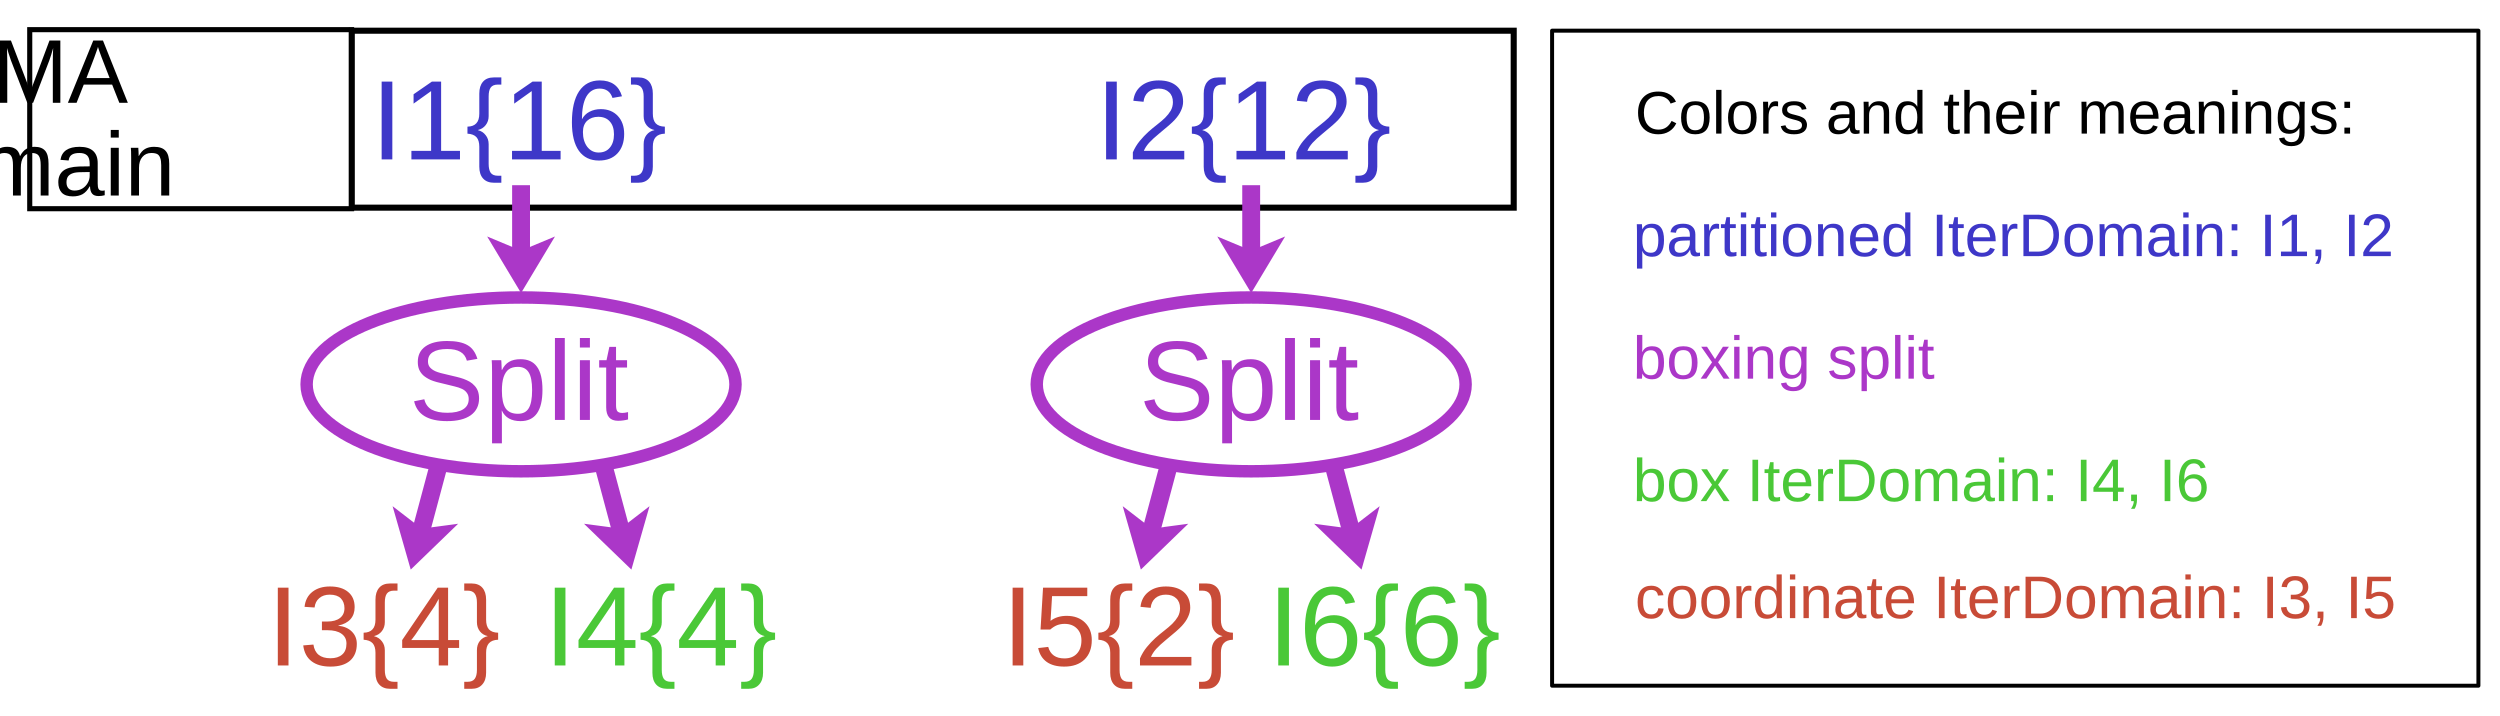
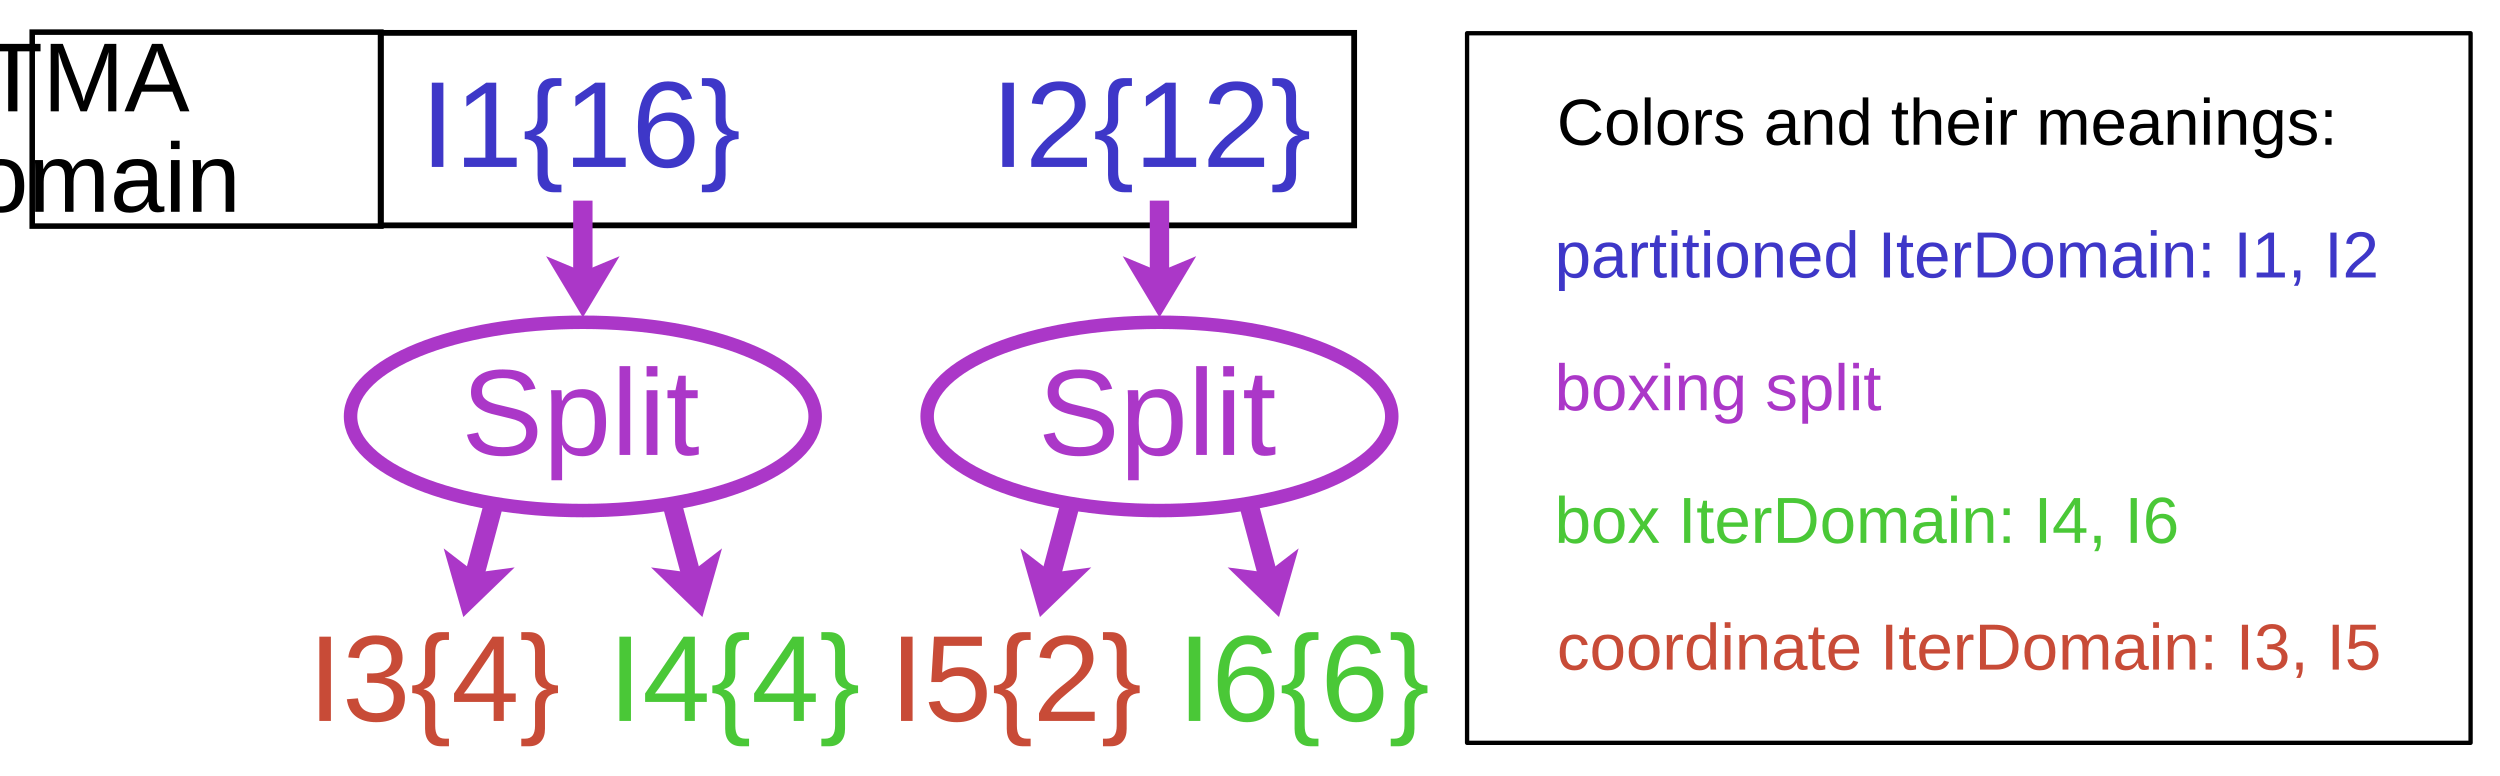
- <svg xmlns="http://www.w3.org/2000/svg" width="234mm" height="67mm" viewBox="0 0 234 67" version="1.1" id="svg1" xml:space="preserve">
+ <svg xmlns="http://www.w3.org/2000/svg" width="216mm" height="67mm" viewBox="0 0 216 67" version="1.1" id="svg1" xml:space="preserve">
  <defs id="defs1" />
  <g id="layer1">
-     <g id="g11" transform="translate(-6.879167,-3.738952)">
-       <text xml:space="preserve" style="font-style:normal;font-weight:normal;font-size:10.583px;line-height:1.25;font-family:sans-serif;fill:#000000;fill-opacity:1;stroke:none;stroke-width:0.265" x="41.632" y="18.656" id="text1-3-2">
-         <tspan id="tspan1-1-6" style="font-style:normal;font-variant:normal;font-weight:normal;font-stretch:normal;font-family:Arial;-inkscape-font-specification:Arial;fill:#3e37c8;fill-opacity:1;stroke-width:0.265" x="41.632" y="18.656">I1{16}</tspan>
-       </text>
-       <text xml:space="preserve" style="font-style:normal;font-weight:normal;font-size:10.583px;line-height:1.25;font-family:sans-serif;fill:#000000;fill-opacity:1;stroke:none;stroke-width:0.265" x="31.914" y="66.026" id="text1-3-2-6">
-         <tspan id="tspan1-1-6-1" style="font-style:normal;font-variant:normal;font-weight:normal;font-stretch:normal;font-family:Arial;-inkscape-font-specification:Arial;fill:#c84b37;fill-opacity:1;stroke-width:0.265" x="31.914" y="66.026">I3{4}</tspan>
-       </text>
-       <text xml:space="preserve" style="font-style:normal;font-weight:normal;font-size:10.583px;line-height:1.25;font-family:sans-serif;fill:#000000;fill-opacity:1;stroke:none;stroke-width:0.265" x="57.836" y="66.026" id="text1-3-2-6-6">
-         <tspan id="tspan1-1-6-1-5" style="font-style:normal;font-variant:normal;font-weight:normal;font-stretch:normal;font-family:Arial;-inkscape-font-specification:Arial;fill:#4ac837;fill-opacity:1;stroke-width:0.265" x="57.836" y="66.026">I4{4}</tspan>
-       </text>
-       <text xml:space="preserve" style="font-style:normal;font-weight:normal;font-size:10.583px;line-height:1.25;font-family:sans-serif;fill:#000000;fill-opacity:1;stroke:none;stroke-width:0.265" x="100.692" y="66.026" id="text1-3-2-6-4">
-         <tspan id="tspan1-1-6-1-52" style="font-style:normal;font-variant:normal;font-weight:normal;font-stretch:normal;font-family:Arial;-inkscape-font-specification:Arial;fill:#c84b37;fill-opacity:1;stroke-width:0.265" x="100.692" y="66.026">I5{2}</tspan>
-       </text>
-       <text xml:space="preserve" style="font-style:normal;font-weight:normal;font-size:10.583px;line-height:1.25;font-family:sans-serif;fill:#000000;fill-opacity:1;stroke:none;stroke-width:0.265" x="125.556" y="66.026" id="text1-3-2-6-4-4">
-         <tspan id="tspan1-1-6-1-52-3" style="font-style:normal;font-variant:normal;font-weight:normal;font-stretch:normal;font-family:Arial;-inkscape-font-specification:Arial;fill:#4ac837;fill-opacity:1;stroke-width:0.265" x="125.556" y="66.026">I6{6}</tspan>
-       </text>
-       <text xml:space="preserve" style="font-style:normal;font-weight:normal;font-size:10.583px;line-height:1.25;font-family:sans-serif;fill:#000000;fill-opacity:1;stroke:none;stroke-width:0.265" x="109.442" y="18.656" id="text3-7-9">
-         <tspan id="tspan3-8-5" style="font-style:normal;font-variant:normal;font-weight:normal;font-stretch:normal;font-family:Arial;-inkscape-font-specification:Arial;fill:#3e37c8;fill-opacity:1;stroke-width:0.265" x="109.442" y="18.656">I2{12}</tspan>
-       </text>
-       <rect style="fill:none;stroke:#000000;stroke-width:0.569;stroke-dasharray:none" id="rect6-6-1" width="108.76" height="16.563" x="39.802" y="6.613" />
-       <rect style="fill:none;stroke:#000000;stroke-width:0.478;stroke-dasharray:none" id="rect6-8-0-2" width="30.127" height="16.759" x="9.662" y="6.515" />
-       <text xml:space="preserve" style="font-style:normal;font-weight:normal;font-size:8.467px;line-height:1.25;font-family:sans-serif;fill:#000000;fill-opacity:1;stroke:none;stroke-width:0.265" x="38.68" y="11.361" id="text8-6-7">
-         <tspan id="tspan8-3-2" style="font-style:normal;font-variant:normal;font-weight:normal;font-stretch:normal;font-size:8.467px;font-family:Arial;-inkscape-font-specification:Arial;text-align:end;text-anchor:end;stroke-width:0.265" x="38.68" y="11.361" dy="2">TMA</tspan>
-         <tspan style="font-style:normal;font-variant:normal;font-weight:normal;font-stretch:normal;font-size:8.467px;font-family:Arial;-inkscape-font-specification:Arial;text-align:end;text-anchor:end;stroke-width:0.265" x="38.68" y="22.042" id="tspan9-2-2" dy="0 0 0 -0.05">domain</tspan>
-       </text>
-       <g id="g9" transform="translate(-4.233333)">
-         <g id="g2" transform="translate(5.6063,-15.55637)">
-           <path d="m 54.277,46.722 -3.175,-5.292 3.175,1.323 3.175,-1.323 z" id="path1-7-8" style="fill:#ab37c8;fill-opacity:1;stroke:none;stroke-width:0.265" />
-           <rect style="fill:#ab37c8;fill-opacity:1;stroke:none;stroke-width:0.129" id="rect13-6-5" width="1.673" height="6.77" x="53.441" y="36.63" />
+     <text xml:space="preserve" style="font-style:normal;font-weight:normal;font-size:10.583px;line-height:1.25;font-family:sans-serif;fill:#000000;fill-opacity:1;stroke:none;stroke-width:0.265" x="36.34" y="14.423" id="text1-3-2">
+       <tspan id="tspan1-1-6" style="font-style:normal;font-variant:normal;font-weight:normal;font-stretch:normal;font-family:Arial;-inkscape-font-specification:Arial;fill:#3e37c8;fill-opacity:1;stroke-width:0.265" x="36.34" y="14.423">I1{16}</tspan>
+     </text>
+     <text xml:space="preserve" style="font-style:normal;font-weight:normal;font-size:10.583px;line-height:1.25;font-family:sans-serif;fill:#000000;fill-opacity:1;stroke:none;stroke-width:0.265" x="26.622" y="62.287" id="text1-3-2-6">
+       <tspan id="tspan1-1-6-1" style="font-style:normal;font-variant:normal;font-weight:normal;font-stretch:normal;font-family:Arial;-inkscape-font-specification:Arial;fill:#c84b37;fill-opacity:1;stroke-width:0.265" x="26.622" y="62.287">I3{4}</tspan>
+     </text>
+     <text xml:space="preserve" style="font-style:normal;font-weight:normal;font-size:10.583px;line-height:1.25;font-family:sans-serif;fill:#000000;fill-opacity:1;stroke:none;stroke-width:0.265" x="52.545" y="62.287" id="text1-3-2-6-6">
+       <tspan id="tspan1-1-6-1-5" style="font-style:normal;font-variant:normal;font-weight:normal;font-stretch:normal;font-family:Arial;-inkscape-font-specification:Arial;fill:#4ac837;fill-opacity:1;stroke-width:0.265" x="52.545" y="62.287">I4{4}</tspan>
+     </text>
+     <text xml:space="preserve" style="font-style:normal;font-weight:normal;font-size:10.583px;line-height:1.25;font-family:sans-serif;fill:#000000;fill-opacity:1;stroke:none;stroke-width:0.265" x="76.879" y="62.287" id="text1-3-2-6-4">
+       <tspan id="tspan1-1-6-1-52" style="font-style:normal;font-variant:normal;font-weight:normal;font-stretch:normal;font-family:Arial;-inkscape-font-specification:Arial;fill:#c84b37;fill-opacity:1;stroke-width:0.265" x="76.879" y="62.287">I5{2}</tspan>
+     </text>
+     <text xml:space="preserve" style="font-style:normal;font-weight:normal;font-size:10.583px;line-height:1.25;font-family:sans-serif;fill:#000000;fill-opacity:1;stroke:none;stroke-width:0.265" x="101.743" y="62.287" id="text1-3-2-6-4-4">
+       <tspan id="tspan1-1-6-1-52-3" style="font-style:normal;font-variant:normal;font-weight:normal;font-stretch:normal;font-family:Arial;-inkscape-font-specification:Arial;fill:#4ac837;fill-opacity:1;stroke-width:0.265" x="101.743" y="62.287">I6{6}</tspan>
+     </text>
+     <text xml:space="preserve" style="font-style:normal;font-weight:normal;font-size:10.583px;line-height:1.25;font-family:sans-serif;fill:#000000;fill-opacity:1;stroke:none;stroke-width:0.265" x="85.63" y="14.423" id="text3-7-9">
+       <tspan id="tspan3-8-5" style="font-style:normal;font-variant:normal;font-weight:normal;font-stretch:normal;font-family:Arial;-inkscape-font-specification:Arial;fill:#3e37c8;fill-opacity:1;stroke-width:0.265" x="85.63" y="14.423">I2{12}</tspan>
+     </text>
+     <rect style="fill:none;stroke:#000000;stroke-width:0.501;stroke-dasharray:none" id="rect6-6-1" width="84.11" height="16.631" x="32.889" y="2.84" />
+     <rect style="fill:none;stroke:#000000;stroke-width:0.478;stroke-dasharray:none" id="rect6-8-0-2" width="30.127" height="16.759" x="2.783" y="2.776" />
+     <text xml:space="preserve" style="font-style:normal;font-weight:normal;font-size:8.467px;line-height:1.25;font-family:sans-serif;fill:#000000;fill-opacity:1;stroke:none;stroke-width:0.265" x="31.801" y="7.622" id="text8-6-7">
+       <tspan id="tspan8-3-2" style="font-style:normal;font-variant:normal;font-weight:normal;font-stretch:normal;font-size:8.467px;font-family:Arial;-inkscape-font-specification:Arial;text-align:end;text-anchor:end;stroke-width:0.265" x="31.801" y="7.622" dy="2">TMA</tspan>
+       <tspan style="font-style:normal;font-variant:normal;font-weight:normal;font-stretch:normal;font-size:8.467px;font-family:Arial;-inkscape-font-specification:Arial;text-align:end;text-anchor:end;stroke-width:0.265" x="31.801" y="18.303" id="tspan9-2-2" dy="0 0 0 -0.05">domain</tspan>
+     </text>
+     <g id="g9" transform="translate(-9.524999,-3.738952)">
+       <g id="g2" transform="translate(5.6063,-15.55637)">
+         <path d="m 54.277,46.722 -3.175,-5.292 3.175,1.323 3.175,-1.323 z" id="path1-7-8" style="fill:#ab37c8;fill-opacity:1;stroke:none;stroke-width:0.265" />
+         <rect style="fill:#ab37c8;fill-opacity:1;stroke:none;stroke-width:0.129" id="rect13-6-5" width="1.673" height="6.77" x="53.441" y="36.63" />
+       </g>
+       <g id="g6" transform="translate(2.116667,1.280543)">
+         <g id="g2-2" transform="rotate(15,16.48764,25.27884)">
+           <path d="m 54.277,46.722 -3.175,-5.292 3.175,1.323 3.175,-1.323 z" id="path1-7-8-3" style="fill:#ab37c8;fill-opacity:1;stroke:none;stroke-width:0.265" />
+           <rect style="fill:#ab37c8;fill-opacity:1;stroke:none;stroke-width:0.129" id="rect13-6-5-7" width="1.673" height="6.77" x="53.441" y="36.63" />
        </g>
-         <g id="g6" transform="translate(2.116667,1.280543)">
-           <g id="g2-2" transform="rotate(15,16.48764,25.27884)">
-             <path d="m 54.277,46.722 -3.175,-5.292 3.175,1.323 3.175,-1.323 z" id="path1-7-8-3" style="fill:#ab37c8;fill-opacity:1;stroke:none;stroke-width:0.265" />
-             <rect style="fill:#ab37c8;fill-opacity:1;stroke:none;stroke-width:0.129" id="rect13-6-5-7" width="1.673" height="6.77" x="53.441" y="36.63" />
-           </g>
-           <g id="g2-2-8" transform="rotate(-15,95.55672,-1.227558)">
-             <path d="m 54.277,46.722 -3.175,-5.292 3.175,1.323 3.175,-1.323 z" id="path1-7-8-3-9" style="fill:#ab37c8;fill-opacity:1;stroke:none;stroke-width:0.265" />
-             <rect style="fill:#ab37c8;fill-opacity:1;stroke:none;stroke-width:0.129" id="rect13-6-5-7-7" width="1.673" height="6.77" x="53.441" y="36.63" />
-           </g>
-         </g>
-         <g id="g5">
-           <text xml:space="preserve" style="font-style:normal;font-weight:normal;font-size:10.583px;line-height:1.25;font-family:sans-serif;fill:#000000;fill-opacity:1;stroke:none;stroke-width:0.265" x="49.391" y="43.047" id="text19">
-             <tspan id="tspan19" style="font-style:normal;font-variant:normal;font-weight:normal;font-stretch:normal;font-family:Arial;-inkscape-font-specification:Arial;fill:#ab37c8;fill-opacity:1;stroke-width:0.265" x="49.391" y="43.047">Split</tspan>
-           </text>
-           <ellipse style="fill:none;fill-opacity:1;stroke:#ab37c8;stroke-width:1.165;stroke-dasharray:none;stroke-opacity:1" id="path19" cx="59.884" cy="39.717" rx="20.072" ry="8.135" />
+         <g id="g2-2-8" transform="rotate(-15,95.55672,-1.227558)">
+           <path d="m 54.277,46.722 -3.175,-5.292 3.175,1.323 3.175,-1.323 z" id="path1-7-8-3-9" style="fill:#ab37c8;fill-opacity:1;stroke:none;stroke-width:0.265" />
+           <rect style="fill:#ab37c8;fill-opacity:1;stroke:none;stroke-width:0.129" id="rect13-6-5-7-7" width="1.673" height="6.77" x="53.441" y="36.63" />
        </g>
      </g>
-       <g id="g10" transform="translate(-3.704167)">
-         <g id="g6-4" transform="translate(69.9274,1.280543)">
-           <g id="g2-2-5" transform="rotate(15,16.48764,25.27884)">
-             <path d="m 54.277,46.722 -3.175,-5.292 3.175,1.323 3.175,-1.323 z" id="path1-7-8-3-0" style="fill:#ab37c8;fill-opacity:1;stroke:none;stroke-width:0.265" />
-             <rect style="fill:#ab37c8;fill-opacity:1;stroke:none;stroke-width:0.129" id="rect13-6-5-7-3" width="1.673" height="6.77" x="53.441" y="36.63" />
-           </g>
-           <g id="g2-2-8-6" transform="rotate(-15,95.55672,-1.227558)">
-             <path d="m 54.277,46.722 -3.175,-5.292 3.175,1.323 3.175,-1.323 z" id="path1-7-8-3-9-1" style="fill:#ab37c8;fill-opacity:1;stroke:none;stroke-width:0.265" />
-             <rect style="fill:#ab37c8;fill-opacity:1;stroke:none;stroke-width:0.129" id="rect13-6-5-7-7-0" width="1.673" height="6.77" x="53.441" y="36.63" />
-           </g>
+       <g id="g5">
+         <text xml:space="preserve" style="font-style:normal;font-weight:normal;font-size:10.583px;line-height:1.25;font-family:sans-serif;fill:#000000;fill-opacity:1;stroke:none;stroke-width:0.265" x="49.391" y="43.047" id="text19">
+           <tspan id="tspan19" style="font-style:normal;font-variant:normal;font-weight:normal;font-stretch:normal;font-family:Arial;-inkscape-font-specification:Arial;fill:#ab37c8;fill-opacity:1;stroke-width:0.265" x="49.391" y="43.047">Split</tspan>
+         </text>
+         <ellipse style="fill:none;fill-opacity:1;stroke:#ab37c8;stroke-width:1.165;stroke-dasharray:none;stroke-opacity:1" id="path19" cx="59.884" cy="39.717" rx="20.072" ry="8.135" />
+       </g>
+     </g>
+     <g id="g10" transform="translate(-27.51668,-3.738952)">
+       <g id="g6-4" transform="translate(69.9274,1.280543)">
+         <g id="g2-2-5" transform="rotate(15,16.48764,25.27884)">
+           <path d="m 54.277,46.722 -3.175,-5.292 3.175,1.323 3.175,-1.323 z" id="path1-7-8-3-0" style="fill:#ab37c8;fill-opacity:1;stroke:none;stroke-width:0.265" />
+           <rect style="fill:#ab37c8;fill-opacity:1;stroke:none;stroke-width:0.129" id="rect13-6-5-7-3" width="1.673" height="6.77" x="53.441" y="36.63" />
        </g>
-         <g id="g2-9" transform="translate(73.41703,-15.55637)">
-           <path d="m 54.277,46.722 -3.175,-5.292 3.175,1.323 3.175,-1.323 z" id="path1-7-8-36" style="fill:#ab37c8;fill-opacity:1;stroke:none;stroke-width:0.265" />
-           <rect style="fill:#ab37c8;fill-opacity:1;stroke:none;stroke-width:0.129" id="rect13-6-5-0" width="1.673" height="6.77" x="53.441" y="36.63" />
-         </g>
-         <g id="g7">
-           <text xml:space="preserve" style="font-style:normal;font-weight:normal;font-size:10.583px;line-height:1.25;font-family:sans-serif;fill:#000000;fill-opacity:1;stroke:none;stroke-width:0.265" x="117.202" y="43.047" id="text19-2">
-             <tspan id="tspan19-61" style="font-style:normal;font-variant:normal;font-weight:normal;font-stretch:normal;font-family:Arial;-inkscape-font-specification:Arial;fill:#ab37c8;fill-opacity:1;stroke-width:0.265" x="117.202" y="43.047">Split</tspan>
-           </text>
-           <ellipse style="fill:none;fill-opacity:1;stroke:#ab37c8;stroke-width:1.165;stroke-dasharray:none;stroke-opacity:1" id="path19-8" cx="127.694" cy="39.717" rx="20.072" ry="8.135" />
+         <g id="g2-2-8-6" transform="rotate(-15,95.55672,-1.227558)">
+           <path d="m 54.277,46.722 -3.175,-5.292 3.175,1.323 3.175,-1.323 z" id="path1-7-8-3-9-1" style="fill:#ab37c8;fill-opacity:1;stroke:none;stroke-width:0.265" />
+           <rect style="fill:#ab37c8;fill-opacity:1;stroke:none;stroke-width:0.129" id="rect13-6-5-7-7-0" width="1.673" height="6.77" x="53.441" y="36.63" />
        </g>
      </g>
+       <g id="g2-9" transform="translate(73.41703,-15.55637)">
+         <path d="m 54.277,46.722 -3.175,-5.292 3.175,1.323 3.175,-1.323 z" id="path1-7-8-36" style="fill:#ab37c8;fill-opacity:1;stroke:none;stroke-width:0.265" />
+         <rect style="fill:#ab37c8;fill-opacity:1;stroke:none;stroke-width:0.129" id="rect13-6-5-0" width="1.673" height="6.77" x="53.441" y="36.63" />
+       </g>
+       <g id="g7">
+         <text xml:space="preserve" style="font-style:normal;font-weight:normal;font-size:10.583px;line-height:1.25;font-family:sans-serif;fill:#000000;fill-opacity:1;stroke:none;stroke-width:0.265" x="117.202" y="43.047" id="text19-2">
+           <tspan id="tspan19-61" style="font-style:normal;font-variant:normal;font-weight:normal;font-stretch:normal;font-family:Arial;-inkscape-font-specification:Arial;fill:#ab37c8;fill-opacity:1;stroke-width:0.265" x="117.202" y="43.047">Split</tspan>
+         </text>
+         <ellipse style="fill:none;fill-opacity:1;stroke:#ab37c8;stroke-width:1.165;stroke-dasharray:none;stroke-opacity:1" id="path19-8" cx="127.694" cy="39.717" rx="20.072" ry="8.135" />
+       </g>
    </g>
-     <g id="g12" transform="translate(0,-0.4560572)">
+     <g id="g12" transform="translate(-18.52084,-0.4560572)">
      <g id="g8" transform="translate(-12.60359,0.4082717)">
        <text xml:space="preserve" style="font-size:5.644px;fill:#3e37c8;fill-opacity:1;stroke-width:0.5;stroke-dasharray:none" x="165.449" y="24.021" id="text6">
          <tspan id="tspan6" style="font-style:normal;font-variant:normal;font-weight:normal;font-stretch:normal;font-size:5.644px;font-family:Arial;-inkscape-font-specification:Arial;stroke-width:0.5" x="165.449" y="24.021">partitioned IterDomain: I1, I2</tspan>
        </text>
        <text xml:space="preserve" style="font-size:5.644px;fill:#ab37c8;fill-opacity:1;stroke-width:0.5;stroke-dasharray:none" x="165.449" y="35.488" id="text6-8">
          <tspan id="tspan6-8" style="font-style:normal;font-variant:normal;font-weight:normal;font-stretch:normal;font-size:5.644px;font-family:Arial;-inkscape-font-specification:Arial;fill:#ab37c8;fill-opacity:1;stroke-width:0.5" x="165.449" y="35.488">boxing split</tspan>
        </text>
        <text xml:space="preserve" style="font-size:5.644px;fill:#4ac837;fill-opacity:1;stroke-width:0.5;stroke-dasharray:none" x="165.449" y="46.954" id="text6-9">
          <tspan id="tspan6-2" style="font-style:normal;font-variant:normal;font-weight:normal;font-stretch:normal;font-size:5.644px;font-family:Arial;-inkscape-font-specification:Arial;fill:#4ac837;fill-opacity:1;stroke-width:0.5" x="165.449" y="46.954">box IterDomain: I4, I6</tspan>
        </text>
        <text xml:space="preserve" style="font-size:5.644px;fill:#c84b37;fill-opacity:1;stroke-width:0.5;stroke-dasharray:none" x="165.65" y="57.903" id="text6-9-2">
          <tspan id="tspan6-2-6" style="font-style:normal;font-variant:normal;font-weight:normal;font-stretch:normal;font-size:5.644px;font-family:Arial;-inkscape-font-specification:Arial;fill:#c84b37;fill-opacity:1;stroke-width:0.5" x="165.65" y="57.903">coordinate IterDomain: I3, I5</tspan>
        </text>
        <text xml:space="preserve" style="font-size:5.644px;fill:#3e37c8;fill-opacity:1;stroke-width:0.5;stroke-dasharray:none" x="165.645" y="12.554" id="text6-2">
          <tspan id="tspan6-7" style="font-style:normal;font-variant:normal;font-weight:normal;font-stretch:normal;font-size:5.644px;font-family:Arial;-inkscape-font-specification:Arial;fill:#000000;fill-opacity:1;stroke-width:0.5" x="165.645" y="12.554">Colors and their meanings:</tspan>
        </text>
      </g>
      <rect style="fill:none;fill-opacity:1;stroke:#000000;stroke-width:0.373;stroke-linejoin:round;stroke-dasharray:none;stroke-opacity:1" id="rect7" width="86.703" height="61.31" x="145.276" y="3.327" />
    </g>
  </g>
</svg>
